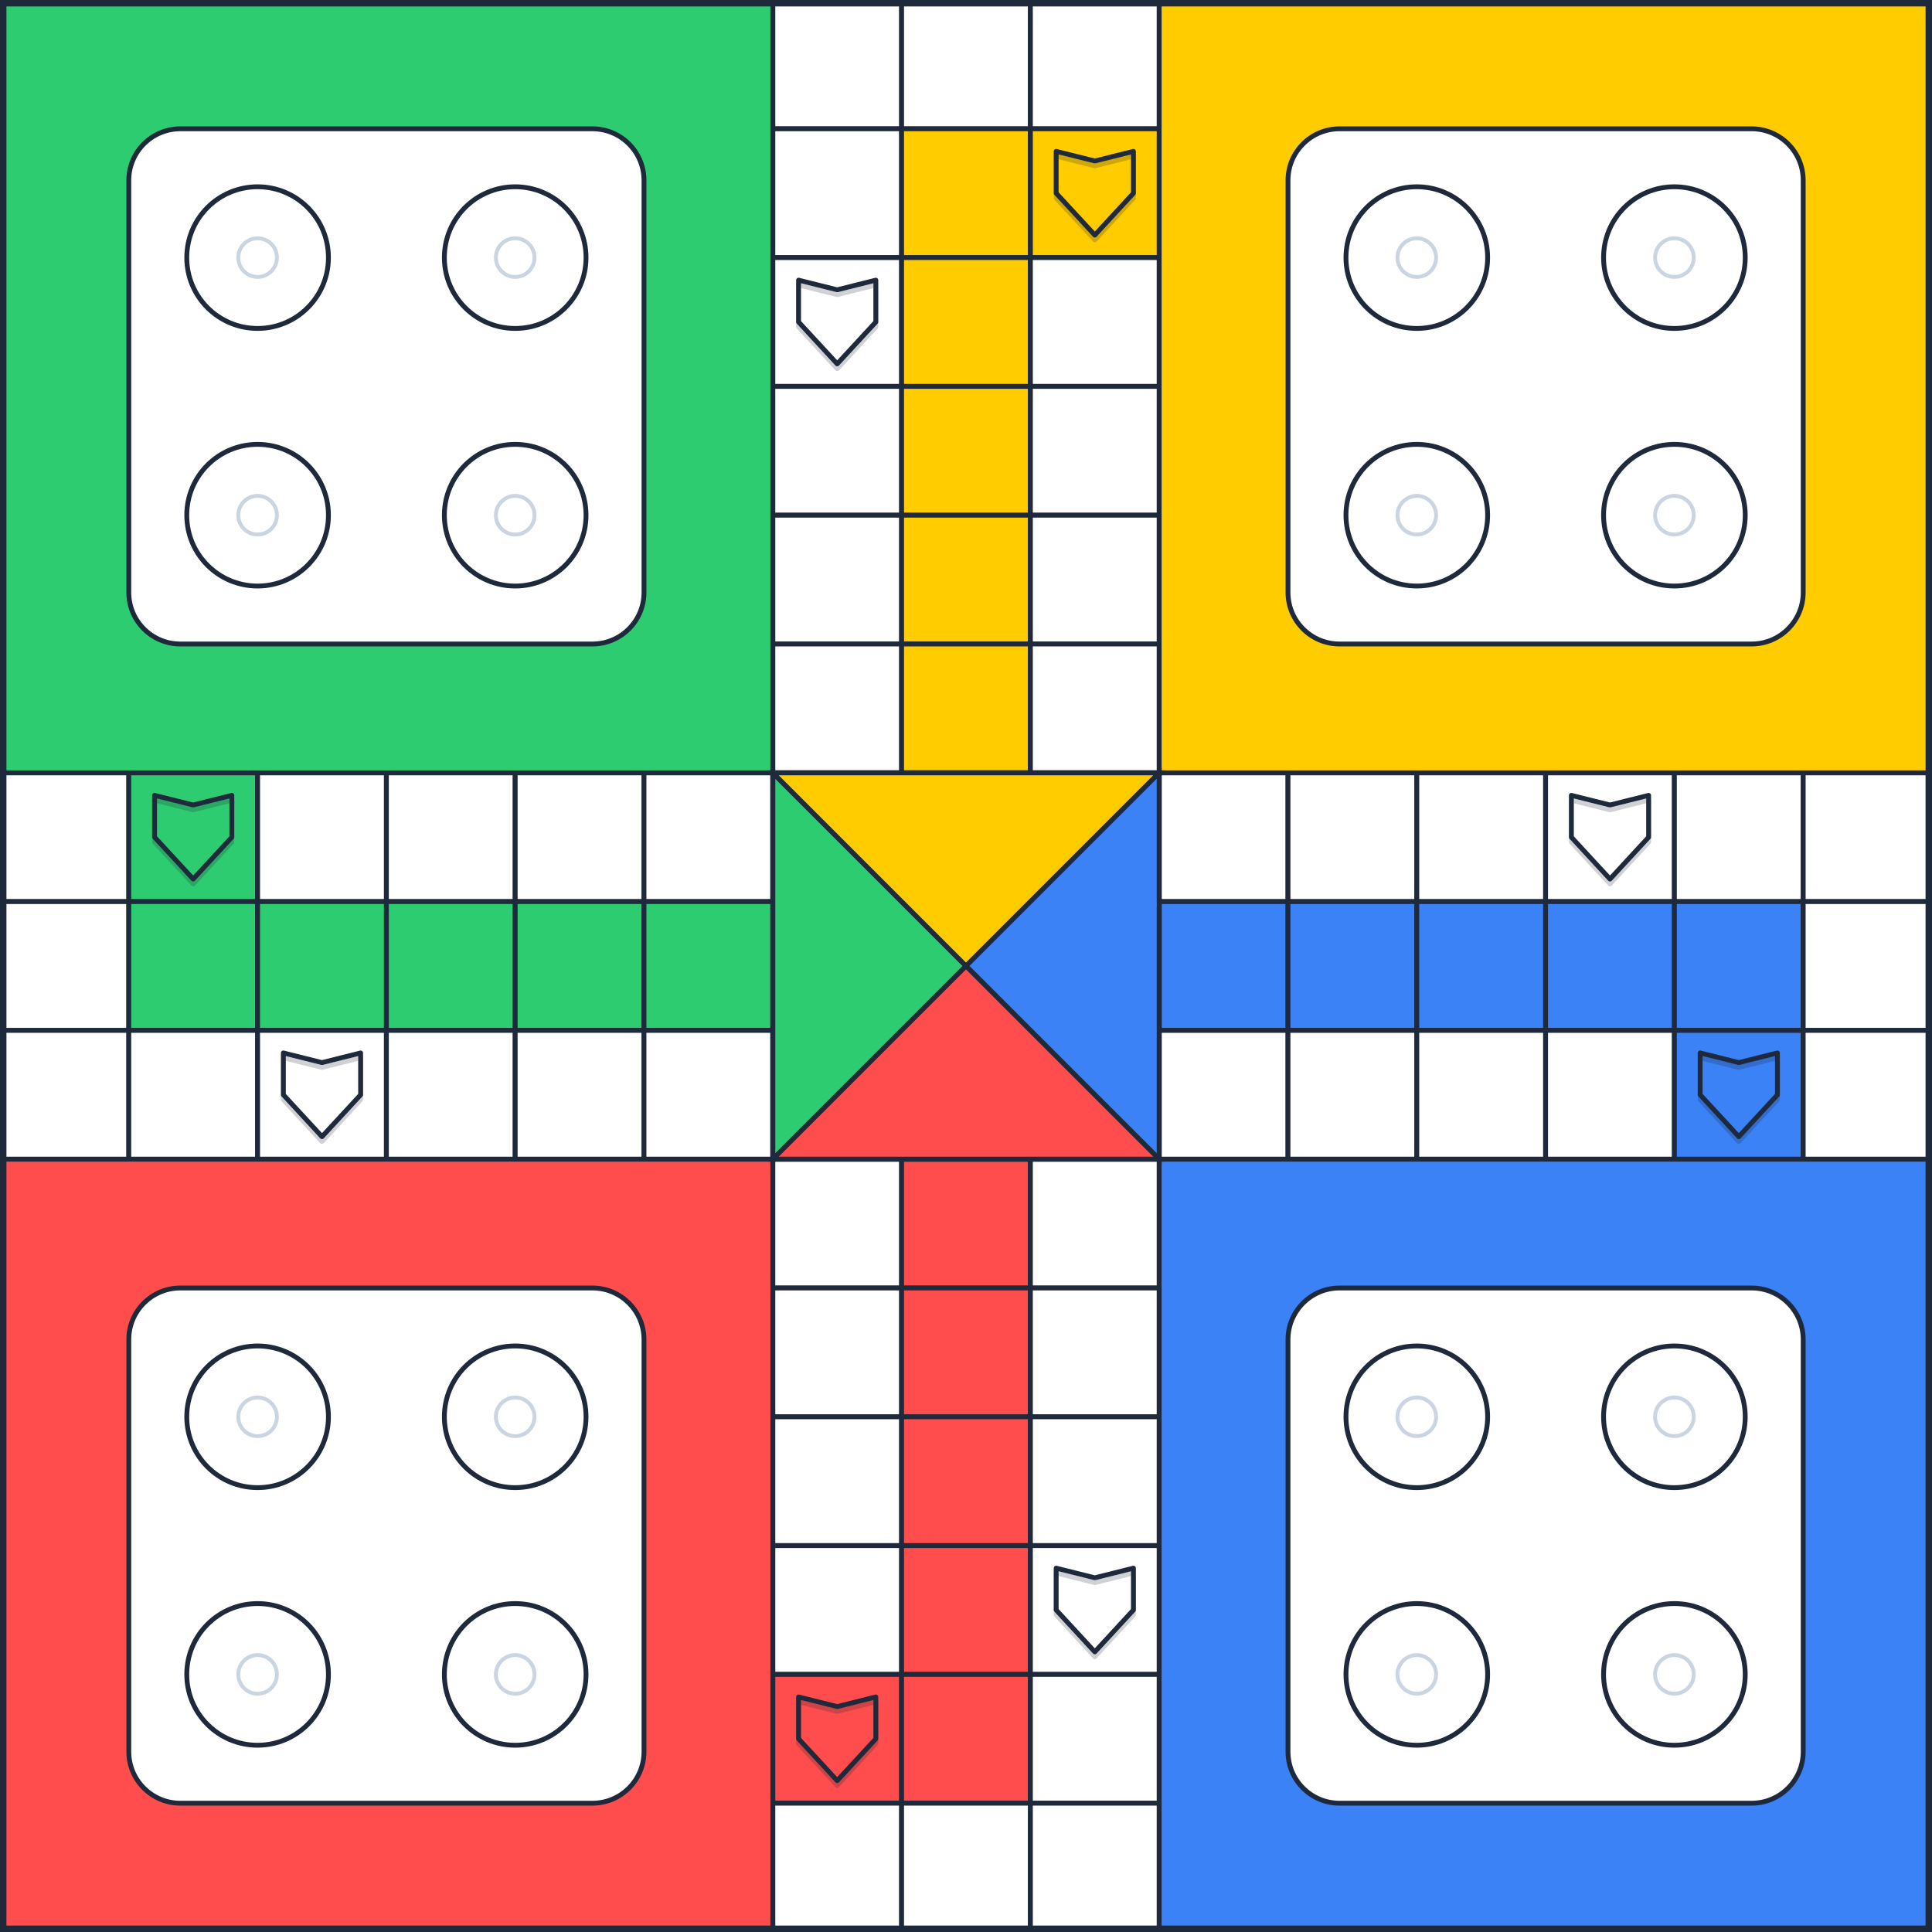
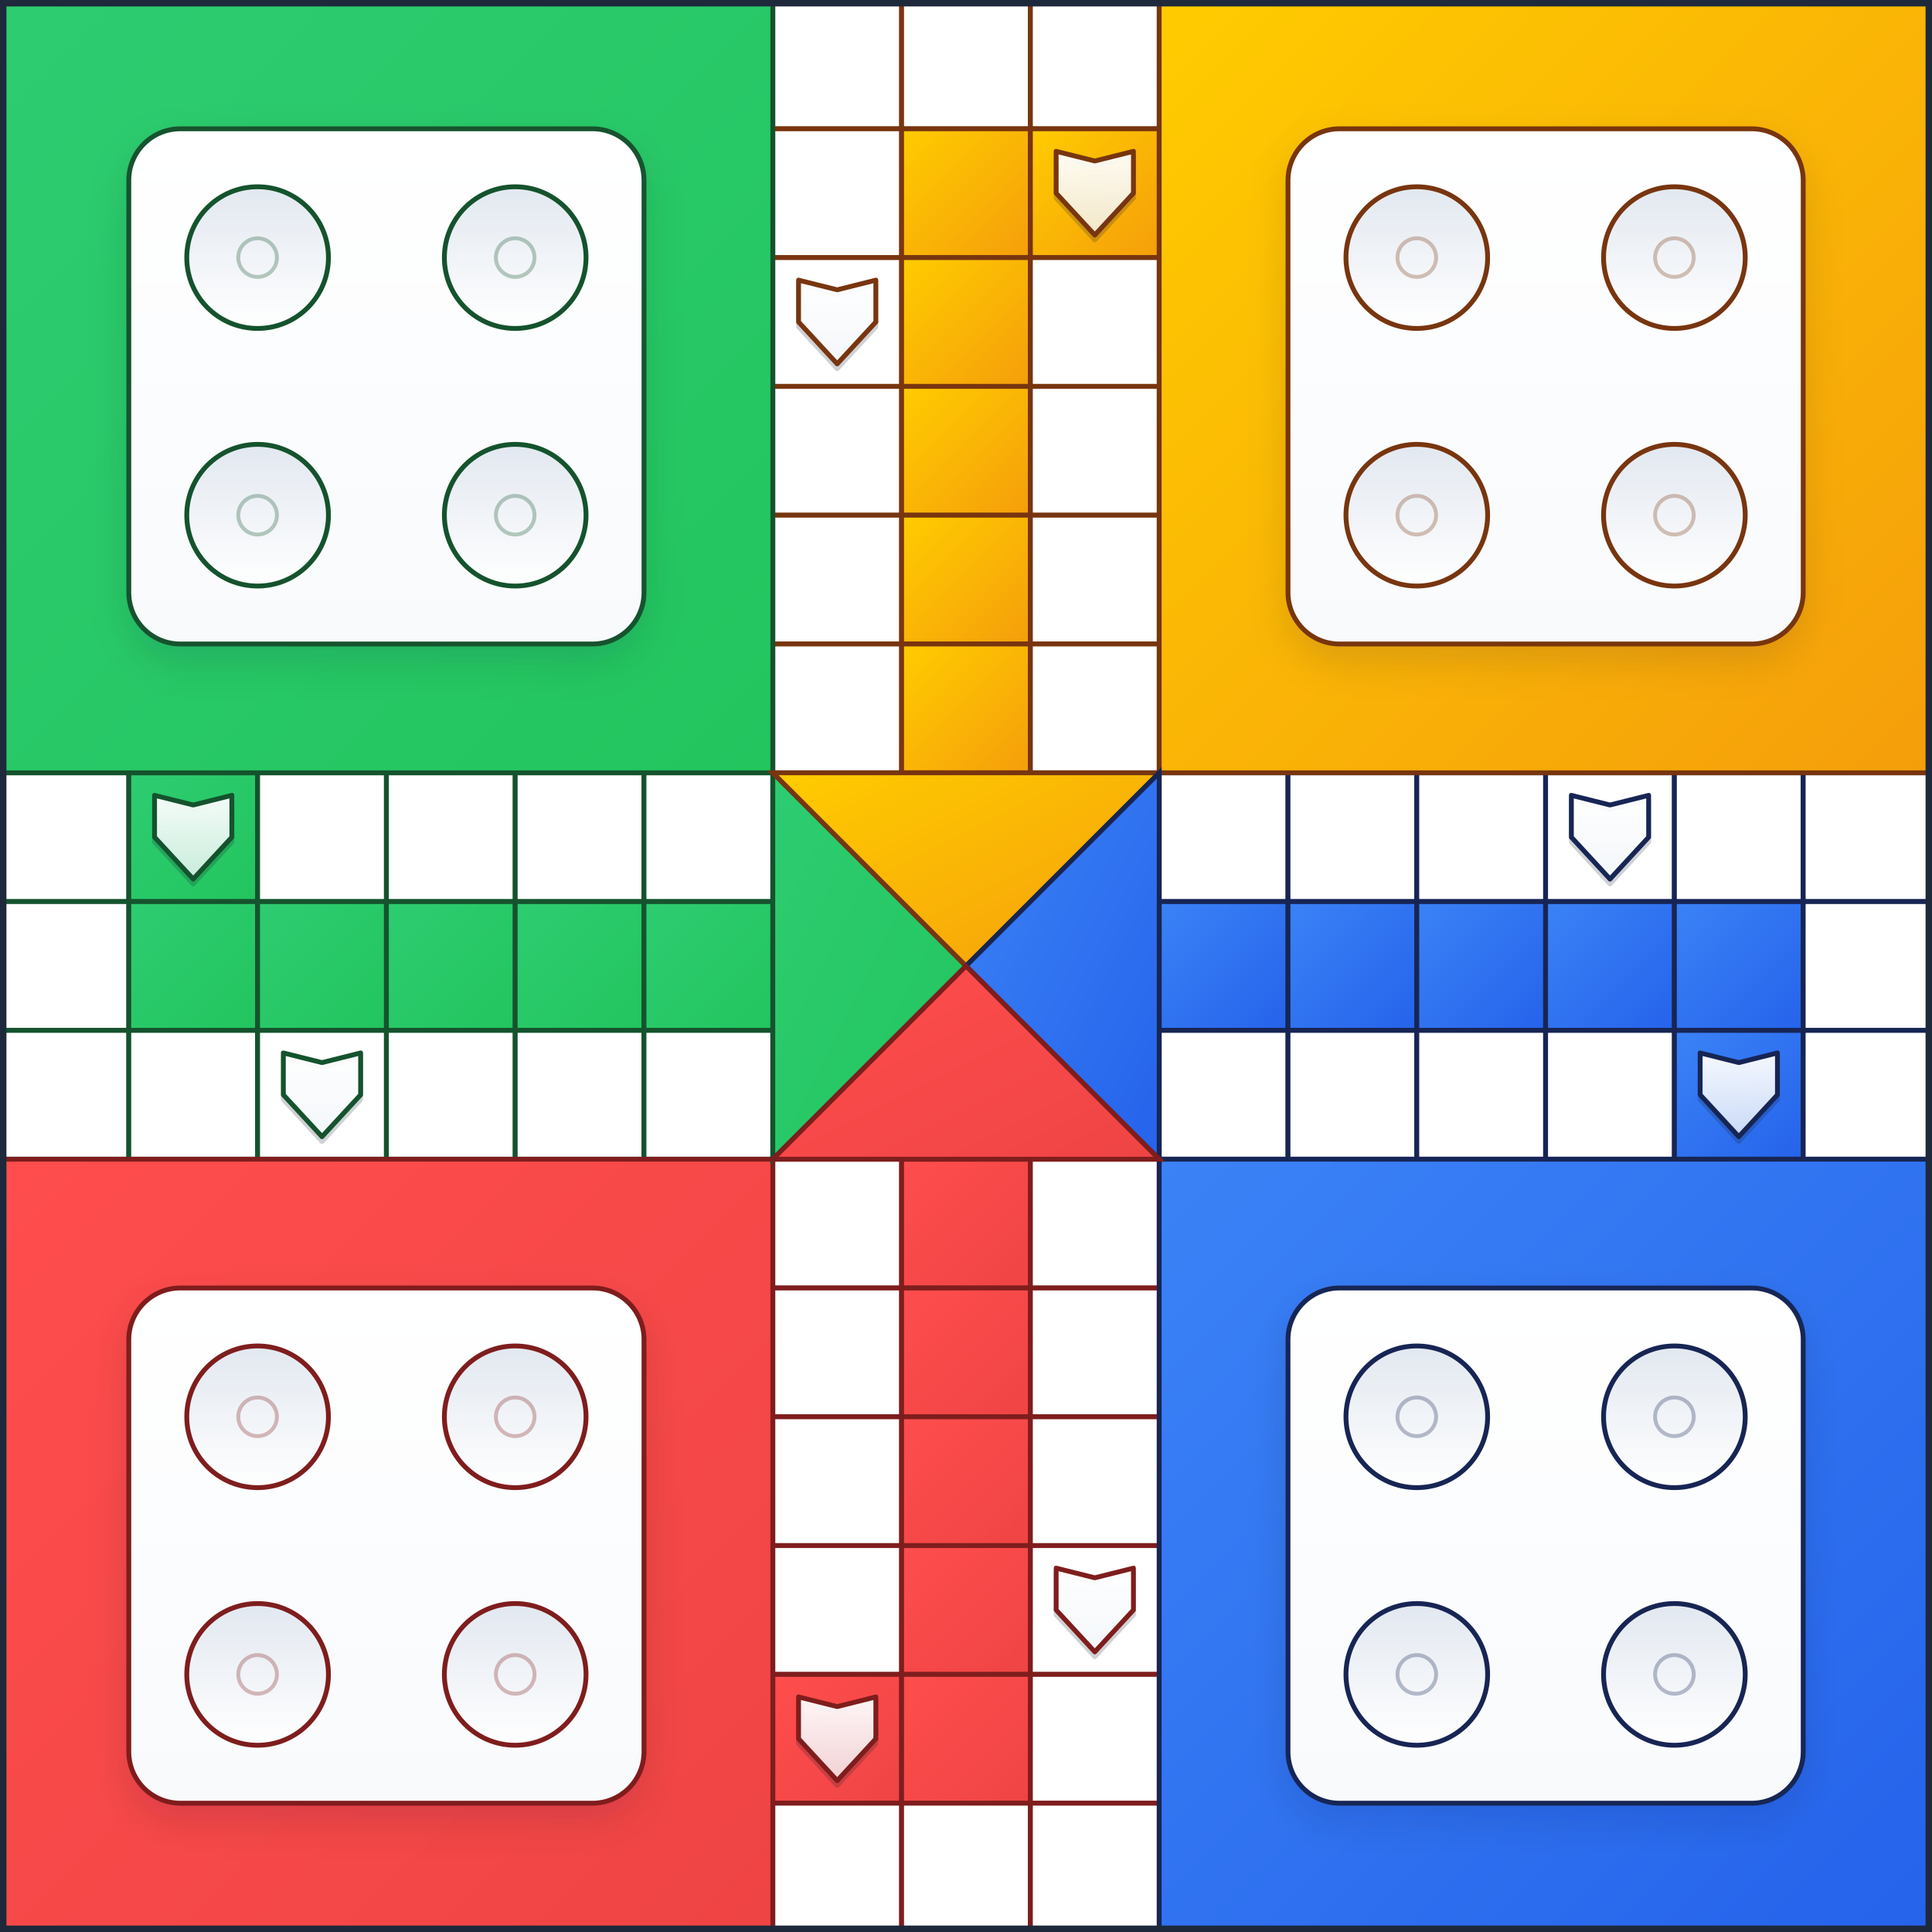
<svg xmlns="http://www.w3.org/2000/svg" viewBox="0 0 600 600" width="100%" height="100%">
  <defs>
+     <filter id="base-shadow" x="-20%" y="-20%" width="140%" height="140%">
+       <feDropShadow dx="0" dy="5" stdDeviation="6" flood-color="#0f172a" flood-opacity="0.12" />
+     </filter>
+     <linearGradient id="card-grad" x1="0%" y1="0%" x2="0%" y2="100%">
+       <stop offset="0%" stop-color="#ffffff" />
+       <stop offset="100%" stop-color="#f8fafc" />
+     </linearGradient>
+     <linearGradient id="socket-grad" x1="0%" y1="0%" x2="0%" y2="100%">
+       <stop offset="0%" stop-color="#e2e8f0" />
+       <stop offset="100%" stop-color="#ffffff" />
+     </linearGradient>
+     <linearGradient id="green-grad" x1="0%" y1="0%" x2="100%" y2="100%">
+       <stop offset="0%" stop-color="#2ecc71" />
+       <stop offset="100%" stop-color="#22c55e" />
+     </linearGradient>
+     <linearGradient id="yellow-grad" x1="0%" y1="0%" x2="100%" y2="100%">
+       <stop offset="0%" stop-color="#ffcc00" />
+       <stop offset="100%" stop-color="#f59e0b" />
+     </linearGradient>
+     <linearGradient id="red-grad" x1="0%" y1="0%" x2="100%" y2="100%">
+       <stop offset="0%" stop-color="#ff4d4d" />
+       <stop offset="100%" stop-color="#ef4444" />
+     </linearGradient>
+     <linearGradient id="blue-grad" x1="0%" y1="0%" x2="100%" y2="100%">
+       <stop offset="0%" stop-color="#3b82f6" />
+       <stop offset="100%" stop-color="#2563eb" />
+     </linearGradient>
+     <linearGradient id="shield-fill" x1="0%" y1="0%" x2="0%" y2="100%">
+       <stop offset="0%" stop-color="#ffffff" stop-opacity="0.95" />
+       <stop offset="100%" stop-color="#f1f5f9" stop-opacity="0.8" />
+     </linearGradient>
    <g id="safe-shield">
      <polygon points="8,7 20,10 32,7 32,20 20,33 8,20" fill="none" stroke="#0f172a" stroke-width="1.5" stroke-linejoin="round" transform="translate(0, 1.5)" opacity="0.2" />
-       <polygon points="8,7 20,10 32,7 32,20 20,33 8,20" fill="none" stroke="#1e293b" stroke-width="1.5" stroke-linejoin="round" />
+       <polygon points="8,7 20,10 32,7 32,20 20,33 8,20" fill="url(#shield-fill)" />
+       <polygon points="8,7 20,10 32,7 32,20 20,33 8,20" fill="none" stroke-width="1.5" stroke-linejoin="round" />
    </g>
  </defs>
  <rect x="0" y="0" width="600" height="600" fill="#ffffff" stroke="#1e293b" stroke-width="4" />
-   <g fill="#ffffff" stroke="#1e293b" stroke-width="1.5">
+   <g fill="#ffffff" stroke="#78350f" stroke-width="1.5">
    <rect x="240" y="0" width="40" height="40" fill="#ffffff" />
    <rect x="280" y="0" width="40" height="40" fill="#ffffff" />
    <rect x="320" y="0" width="40" height="40" fill="#ffffff" />
    <rect x="240" y="40" width="40" height="40" fill="#ffffff" />
-     <rect x="280" y="40" width="40" height="40" fill="#ffcc00" />
-     <rect x="320" y="40" width="40" height="40" fill="#ffcc00" />
+     <rect x="280" y="40" width="40" height="40" fill="url(#yellow-grad)" />
+     <rect x="320" y="40" width="40" height="40" fill="url(#yellow-grad)" />
    <rect x="240" y="80" width="40" height="40" fill="#ffffff" />
-     <rect x="280" y="80" width="40" height="40" fill="#ffcc00" />
+     <rect x="280" y="80" width="40" height="40" fill="url(#yellow-grad)" />
    <rect x="320" y="80" width="40" height="40" fill="#ffffff" />
    <rect x="240" y="120" width="40" height="40" fill="#ffffff" />
-     <rect x="280" y="120" width="40" height="40" fill="#ffcc00" />
+     <rect x="280" y="120" width="40" height="40" fill="url(#yellow-grad)" />
    <rect x="320" y="120" width="40" height="40" fill="#ffffff" />
    <rect x="240" y="160" width="40" height="40" fill="#ffffff" />
-     <rect x="280" y="160" width="40" height="40" fill="#ffcc00" />
+     <rect x="280" y="160" width="40" height="40" fill="url(#yellow-grad)" />
    <rect x="320" y="160" width="40" height="40" fill="#ffffff" />
    <rect x="240" y="200" width="40" height="40" fill="#ffffff" />
-     <rect x="280" y="200" width="40" height="40" fill="#ffcc00" />
+     <rect x="280" y="200" width="40" height="40" fill="url(#yellow-grad)" />
    <rect x="320" y="200" width="40" height="40" fill="#ffffff" />
+   </g>
+   <g fill="#ffffff" stroke="#14532d" stroke-width="1.5">
    <rect x="0" y="240" width="40" height="40" fill="#ffffff" />
-     <rect x="40" y="240" width="40" height="40" fill="#2ecc71" />
+     <rect x="40" y="240" width="40" height="40" fill="url(#green-grad)" />
    <rect x="80" y="240" width="40" height="40" fill="#ffffff" />
    <rect x="120" y="240" width="40" height="40" fill="#ffffff" />
    <rect x="160" y="240" width="40" height="40" fill="#ffffff" />
    <rect x="200" y="240" width="40" height="40" fill="#ffffff" />
+     <rect x="0" y="280" width="40" height="40" fill="#ffffff" />
+     <rect x="40" y="280" width="40" height="40" fill="url(#green-grad)" />
+     <rect x="80" y="280" width="40" height="40" fill="url(#green-grad)" />
+     <rect x="120" y="280" width="40" height="40" fill="url(#green-grad)" />
+     <rect x="160" y="280" width="40" height="40" fill="url(#green-grad)" />
+     <rect x="200" y="280" width="40" height="40" fill="url(#green-grad)" />
+     <rect x="0" y="320" width="40" height="40" fill="#ffffff" />
+     <rect x="40" y="320" width="40" height="40" fill="#ffffff" />
+     <rect x="80" y="320" width="40" height="40" fill="#ffffff" />
+     <rect x="120" y="320" width="40" height="40" fill="#ffffff" />
+     <rect x="160" y="320" width="40" height="40" fill="#ffffff" />
+     <rect x="200" y="320" width="40" height="40" fill="#ffffff" />
+   </g>
+   <g fill="#ffffff" stroke="#7f1d1d" stroke-width="1.5">
+     <rect x="240" y="360" width="40" height="40" fill="#ffffff" />
+     <rect x="280" y="360" width="40" height="40" fill="url(#red-grad)" />
+     <rect x="320" y="360" width="40" height="40" fill="#ffffff" />
+     <rect x="240" y="400" width="40" height="40" fill="#ffffff" />
+     <rect x="280" y="400" width="40" height="40" fill="url(#red-grad)" />
+     <rect x="320" y="400" width="40" height="40" fill="#ffffff" />
+     <rect x="240" y="440" width="40" height="40" fill="#ffffff" />
+     <rect x="280" y="440" width="40" height="40" fill="url(#red-grad)" />
+     <rect x="320" y="440" width="40" height="40" fill="#ffffff" />
+     <rect x="240" y="480" width="40" height="40" fill="#ffffff" />
+     <rect x="280" y="480" width="40" height="40" fill="url(#red-grad)" />
+     <rect x="320" y="480" width="40" height="40" fill="#ffffff" />
+     <rect x="240" y="520" width="40" height="40" fill="url(#red-grad)" />
+     <rect x="280" y="520" width="40" height="40" fill="url(#red-grad)" />
+     <rect x="320" y="520" width="40" height="40" fill="#ffffff" />
+     <rect x="240" y="560" width="40" height="40" fill="#ffffff" />
+     <rect x="280" y="560" width="40" height="40" fill="#ffffff" />
+     <rect x="320" y="560" width="40" height="40" fill="#ffffff" />
+   </g>
+   <g fill="#ffffff" stroke="#172554" stroke-width="1.5">
    <rect x="360" y="240" width="40" height="40" fill="#ffffff" />
    <rect x="400" y="240" width="40" height="40" fill="#ffffff" />
    <rect x="440" y="240" width="40" height="40" fill="#ffffff" />
    <rect x="480" y="240" width="40" height="40" fill="#ffffff" />
    <rect x="520" y="240" width="40" height="40" fill="#ffffff" />
    <rect x="560" y="240" width="40" height="40" fill="#ffffff" />
-     <rect x="0" y="280" width="40" height="40" fill="#ffffff" />
-     <rect x="40" y="280" width="40" height="40" fill="#2ecc71" />
-     <rect x="80" y="280" width="40" height="40" fill="#2ecc71" />
-     <rect x="120" y="280" width="40" height="40" fill="#2ecc71" />
-     <rect x="160" y="280" width="40" height="40" fill="#2ecc71" />
-     <rect x="200" y="280" width="40" height="40" fill="#2ecc71" />
-     <rect x="360" y="280" width="40" height="40" fill="#3b82f6" />
-     <rect x="400" y="280" width="40" height="40" fill="#3b82f6" />
-     <rect x="440" y="280" width="40" height="40" fill="#3b82f6" />
-     <rect x="480" y="280" width="40" height="40" fill="#3b82f6" />
-     <rect x="520" y="280" width="40" height="40" fill="#3b82f6" />
+     <rect x="360" y="280" width="40" height="40" fill="url(#blue-grad)" />
+     <rect x="400" y="280" width="40" height="40" fill="url(#blue-grad)" />
+     <rect x="440" y="280" width="40" height="40" fill="url(#blue-grad)" />
+     <rect x="480" y="280" width="40" height="40" fill="url(#blue-grad)" />
+     <rect x="520" y="280" width="40" height="40" fill="url(#blue-grad)" />
    <rect x="560" y="280" width="40" height="40" fill="#ffffff" />
-     <rect x="0" y="320" width="40" height="40" fill="#ffffff" />
-     <rect x="40" y="320" width="40" height="40" fill="#ffffff" />
-     <rect x="80" y="320" width="40" height="40" fill="#ffffff" />
-     <rect x="120" y="320" width="40" height="40" fill="#ffffff" />
-     <rect x="160" y="320" width="40" height="40" fill="#ffffff" />
-     <rect x="200" y="320" width="40" height="40" fill="#ffffff" />
    <rect x="360" y="320" width="40" height="40" fill="#ffffff" />
    <rect x="400" y="320" width="40" height="40" fill="#ffffff" />
    <rect x="440" y="320" width="40" height="40" fill="#ffffff" />
    <rect x="480" y="320" width="40" height="40" fill="#ffffff" />
-     <rect x="520" y="320" width="40" height="40" fill="#3b82f6" />
+     <rect x="520" y="320" width="40" height="40" fill="url(#blue-grad)" />
    <rect x="560" y="320" width="40" height="40" fill="#ffffff" />
-     <rect x="240" y="360" width="40" height="40" fill="#ffffff" />
-     <rect x="280" y="360" width="40" height="40" fill="#ff4d4d" />
-     <rect x="320" y="360" width="40" height="40" fill="#ffffff" />
-     <rect x="240" y="400" width="40" height="40" fill="#ffffff" />
-     <rect x="280" y="400" width="40" height="40" fill="#ff4d4d" />
-     <rect x="320" y="400" width="40" height="40" fill="#ffffff" />
-     <rect x="240" y="440" width="40" height="40" fill="#ffffff" />
-     <rect x="280" y="440" width="40" height="40" fill="#ff4d4d" />
-     <rect x="320" y="440" width="40" height="40" fill="#ffffff" />
-     <rect x="240" y="480" width="40" height="40" fill="#ffffff" />
-     <rect x="280" y="480" width="40" height="40" fill="#ff4d4d" />
-     <rect x="320" y="480" width="40" height="40" fill="#ffffff" />
-     <rect x="240" y="520" width="40" height="40" fill="#ff4d4d" />
-     <rect x="280" y="520" width="40" height="40" fill="#ff4d4d" />
-     <rect x="320" y="520" width="40" height="40" fill="#ffffff" />
-     <rect x="240" y="560" width="40" height="40" fill="#ffffff" />
-     <rect x="280" y="560" width="40" height="40" fill="#ffffff" />
-     <rect x="320" y="560" width="40" height="40" fill="#ffffff" />
  </g>
-   <g stroke="#1e293b" stroke-width="1.5">
-     <rect x="0" y="0" width="240" height="240" fill="#2ecc71" />
-     <rect x="40" y="40" width="160" height="160" rx="16" fill="#ffffff" />
-     <circle cx="80" cy="80" r="22" fill="#ffffff" />
-     <circle cx="80" cy="80" r="6" fill="none" stroke="#cbd5e1" stroke-width="1.2" />
-     <circle cx="160" cy="80" r="22" fill="#ffffff" />
-     <circle cx="160" cy="80" r="6" fill="none" stroke="#cbd5e1" stroke-width="1.2" />
-     <circle cx="80" cy="160" r="22" fill="#ffffff" />
-     <circle cx="80" cy="160" r="6" fill="none" stroke="#cbd5e1" stroke-width="1.2" />
-     <circle cx="160" cy="160" r="22" fill="#ffffff" />
-     <circle cx="160" cy="160" r="6" fill="none" stroke="#cbd5e1" stroke-width="1.2" />
+   <g stroke="#14532d" stroke-width="1.5">
+     <rect x="0" y="0" width="240" height="240" fill="url(#green-grad)" />
+     <rect x="40" y="40" width="160" height="160" rx="16" fill="url(#card-grad)" filter="url(#base-shadow)" />
+     <circle cx="80" cy="80" r="22" fill="url(#socket-grad)" />
+     <circle cx="80" cy="80" r="6" fill="none" opacity="0.3" stroke-width="1.2" />
+     <circle cx="160" cy="80" r="22" fill="url(#socket-grad)" />
+     <circle cx="160" cy="80" r="6" fill="none" opacity="0.3" stroke-width="1.2" />
+     <circle cx="80" cy="160" r="22" fill="url(#socket-grad)" />
+     <circle cx="80" cy="160" r="6" fill="none" opacity="0.3" stroke-width="1.2" />
+     <circle cx="160" cy="160" r="22" fill="url(#socket-grad)" />
+     <circle cx="160" cy="160" r="6" fill="none" opacity="0.3" stroke-width="1.2" />
  </g>
-   <g stroke="#1e293b" stroke-width="1.5">
-     <rect x="360" y="0" width="240" height="240" fill="#ffcc00" />
-     <rect x="400" y="40" width="160" height="160" rx="16" fill="#ffffff" />
-     <circle cx="440" cy="80" r="22" fill="#ffffff" />
-     <circle cx="440" cy="80" r="6" fill="none" stroke="#cbd5e1" stroke-width="1.2" />
-     <circle cx="520" cy="80" r="22" fill="#ffffff" />
-     <circle cx="520" cy="80" r="6" fill="none" stroke="#cbd5e1" stroke-width="1.2" />
-     <circle cx="440" cy="160" r="22" fill="#ffffff" />
-     <circle cx="440" cy="160" r="6" fill="none" stroke="#cbd5e1" stroke-width="1.2" />
-     <circle cx="520" cy="160" r="22" fill="#ffffff" />
-     <circle cx="520" cy="160" r="6" fill="none" stroke="#cbd5e1" stroke-width="1.2" />
+   <g stroke="#78350f" stroke-width="1.5">
+     <rect x="360" y="0" width="240" height="240" fill="url(#yellow-grad)" />
+     <rect x="400" y="40" width="160" height="160" rx="16" fill="url(#card-grad)" filter="url(#base-shadow)" />
+     <circle cx="440" cy="80" r="22" fill="url(#socket-grad)" />
+     <circle cx="440" cy="80" r="6" fill="none" opacity="0.3" stroke-width="1.2" />
+     <circle cx="520" cy="80" r="22" fill="url(#socket-grad)" />
+     <circle cx="520" cy="80" r="6" fill="none" opacity="0.3" stroke-width="1.2" />
+     <circle cx="440" cy="160" r="22" fill="url(#socket-grad)" />
+     <circle cx="440" cy="160" r="6" fill="none" opacity="0.3" stroke-width="1.2" />
+     <circle cx="520" cy="160" r="22" fill="url(#socket-grad)" />
+     <circle cx="520" cy="160" r="6" fill="none" opacity="0.3" stroke-width="1.2" />
  </g>
-   <g stroke="#1e293b" stroke-width="1.5">
-     <rect x="0" y="360" width="240" height="240" fill="#ff4d4d" />
-     <rect x="40" y="400" width="160" height="160" rx="16" fill="#ffffff" />
-     <circle cx="80" cy="440" r="22" fill="#ffffff" />
-     <circle cx="80" cy="440" r="6" fill="none" stroke="#cbd5e1" stroke-width="1.2" />
-     <circle cx="160" cy="440" r="22" fill="#ffffff" />
-     <circle cx="160" cy="440" r="6" fill="none" stroke="#cbd5e1" stroke-width="1.2" />
-     <circle cx="80" cy="520" r="22" fill="#ffffff" />
-     <circle cx="80" cy="520" r="6" fill="none" stroke="#cbd5e1" stroke-width="1.2" />
-     <circle cx="160" cy="520" r="22" fill="#ffffff" />
-     <circle cx="160" cy="520" r="6" fill="none" stroke="#cbd5e1" stroke-width="1.2" />
+   <g stroke="#7f1d1d" stroke-width="1.5">
+     <rect x="0" y="360" width="240" height="240" fill="url(#red-grad)" />
+     <rect x="40" y="400" width="160" height="160" rx="16" fill="url(#card-grad)" filter="url(#base-shadow)" />
+     <circle cx="80" cy="440" r="22" fill="url(#socket-grad)" />
+     <circle cx="80" cy="440" r="6" fill="none" opacity="0.3" stroke-width="1.2" />
+     <circle cx="160" cy="440" r="22" fill="url(#socket-grad)" />
+     <circle cx="160" cy="440" r="6" fill="none" opacity="0.3" stroke-width="1.2" />
+     <circle cx="80" cy="520" r="22" fill="url(#socket-grad)" />
+     <circle cx="80" cy="520" r="6" fill="none" opacity="0.3" stroke-width="1.2" />
+     <circle cx="160" cy="520" r="22" fill="url(#socket-grad)" />
+     <circle cx="160" cy="520" r="6" fill="none" opacity="0.3" stroke-width="1.2" />
  </g>
-   <g stroke="#1e293b" stroke-width="1.5">
-     <rect x="360" y="360" width="240" height="240" fill="#3b82f6" />
-     <rect x="400" y="400" width="160" height="160" rx="16" fill="#ffffff" />
-     <circle cx="440" cy="440" r="22" fill="#ffffff" />
-     <circle cx="440" cy="440" r="6" fill="none" stroke="#cbd5e1" stroke-width="1.2" />
-     <circle cx="520" cy="440" r="22" fill="#ffffff" />
-     <circle cx="520" cy="440" r="6" fill="none" stroke="#cbd5e1" stroke-width="1.2" />
-     <circle cx="440" cy="520" r="22" fill="#ffffff" />
-     <circle cx="440" cy="520" r="6" fill="none" stroke="#cbd5e1" stroke-width="1.2" />
-     <circle cx="520" cy="520" r="22" fill="#ffffff" />
-     <circle cx="520" cy="520" r="6" fill="none" stroke="#cbd5e1" stroke-width="1.2" />
+   <g stroke="#172554" stroke-width="1.5">
+     <rect x="360" y="360" width="240" height="240" fill="url(#blue-grad)" />
+     <rect x="400" y="400" width="160" height="160" rx="16" fill="url(#card-grad)" filter="url(#base-shadow)" />
+     <circle cx="440" cy="440" r="22" fill="url(#socket-grad)" />
+     <circle cx="440" cy="440" r="6" fill="none" opacity="0.3" stroke-width="1.2" />
+     <circle cx="520" cy="440" r="22" fill="url(#socket-grad)" />
+     <circle cx="520" cy="440" r="6" fill="none" opacity="0.3" stroke-width="1.2" />
+     <circle cx="440" cy="520" r="22" fill="url(#socket-grad)" />
+     <circle cx="440" cy="520" r="6" fill="none" opacity="0.3" stroke-width="1.2" />
+     <circle cx="520" cy="520" r="22" fill="url(#socket-grad)" />
+     <circle cx="520" cy="520" r="6" fill="none" opacity="0.3" stroke-width="1.2" />
  </g>
-   <g stroke="#1e293b" stroke-width="1.5">
-     <polygon points="240,240 300,300 240,360" fill="#2ecc71" />
-     <polygon points="240,240 300,300 360,240" fill="#ffcc00" />
-     <polygon points="360,240 300,300 360,360" fill="#3b82f6" />
-     <polygon points="240,360 300,300 360,360" fill="#ff4d4d" />
-     <polygon points="240,240 360,240 360,360 240,360" fill="none" />
+   <g stroke-width="1.5">
+     <polygon points="240,240 300,300 240,360" fill="url(#green-grad)" stroke="#14532d" />
+     <polygon points="240,240 300,300 360,240" fill="url(#yellow-grad)" stroke="#78350f" />
+     <polygon points="360,240 300,300 360,360" fill="url(#blue-grad)" stroke="#172554" />
+     <polygon points="240,360 300,300 360,360" fill="url(#red-grad)" stroke="#7f1d1d" />
  </g>
-   <use href="#safe-shield" x="240" y="520" />
-   <use href="#safe-shield" x="40" y="240" />
-   <use href="#safe-shield" x="320" y="40" />
-   <use href="#safe-shield" x="520" y="320" />
-   <use href="#safe-shield" x="80" y="320" />
-   <use href="#safe-shield" x="320" y="480" />
-   <use href="#safe-shield" x="480" y="240" />
-   <use href="#safe-shield" x="240" y="80" />
+   <use href="#safe-shield" x="240" y="520" stroke="#7f1d1d" />
+   <use href="#safe-shield" x="40" y="240" stroke="#14532d" />
+   <use href="#safe-shield" x="320" y="40" stroke="#78350f" />
+   <use href="#safe-shield" x="520" y="320" stroke="#172554" />
+   <use href="#safe-shield" x="80" y="320" stroke="#14532d" />
+   <use href="#safe-shield" x="320" y="480" stroke="#7f1d1d" />
+   <use href="#safe-shield" x="480" y="240" stroke="#172554" />
+   <use href="#safe-shield" x="240" y="80" stroke="#78350f" />
  <rect x="0" y="0" width="600" height="600" fill="none" stroke="#1e293b" stroke-width="4" />
</svg>
